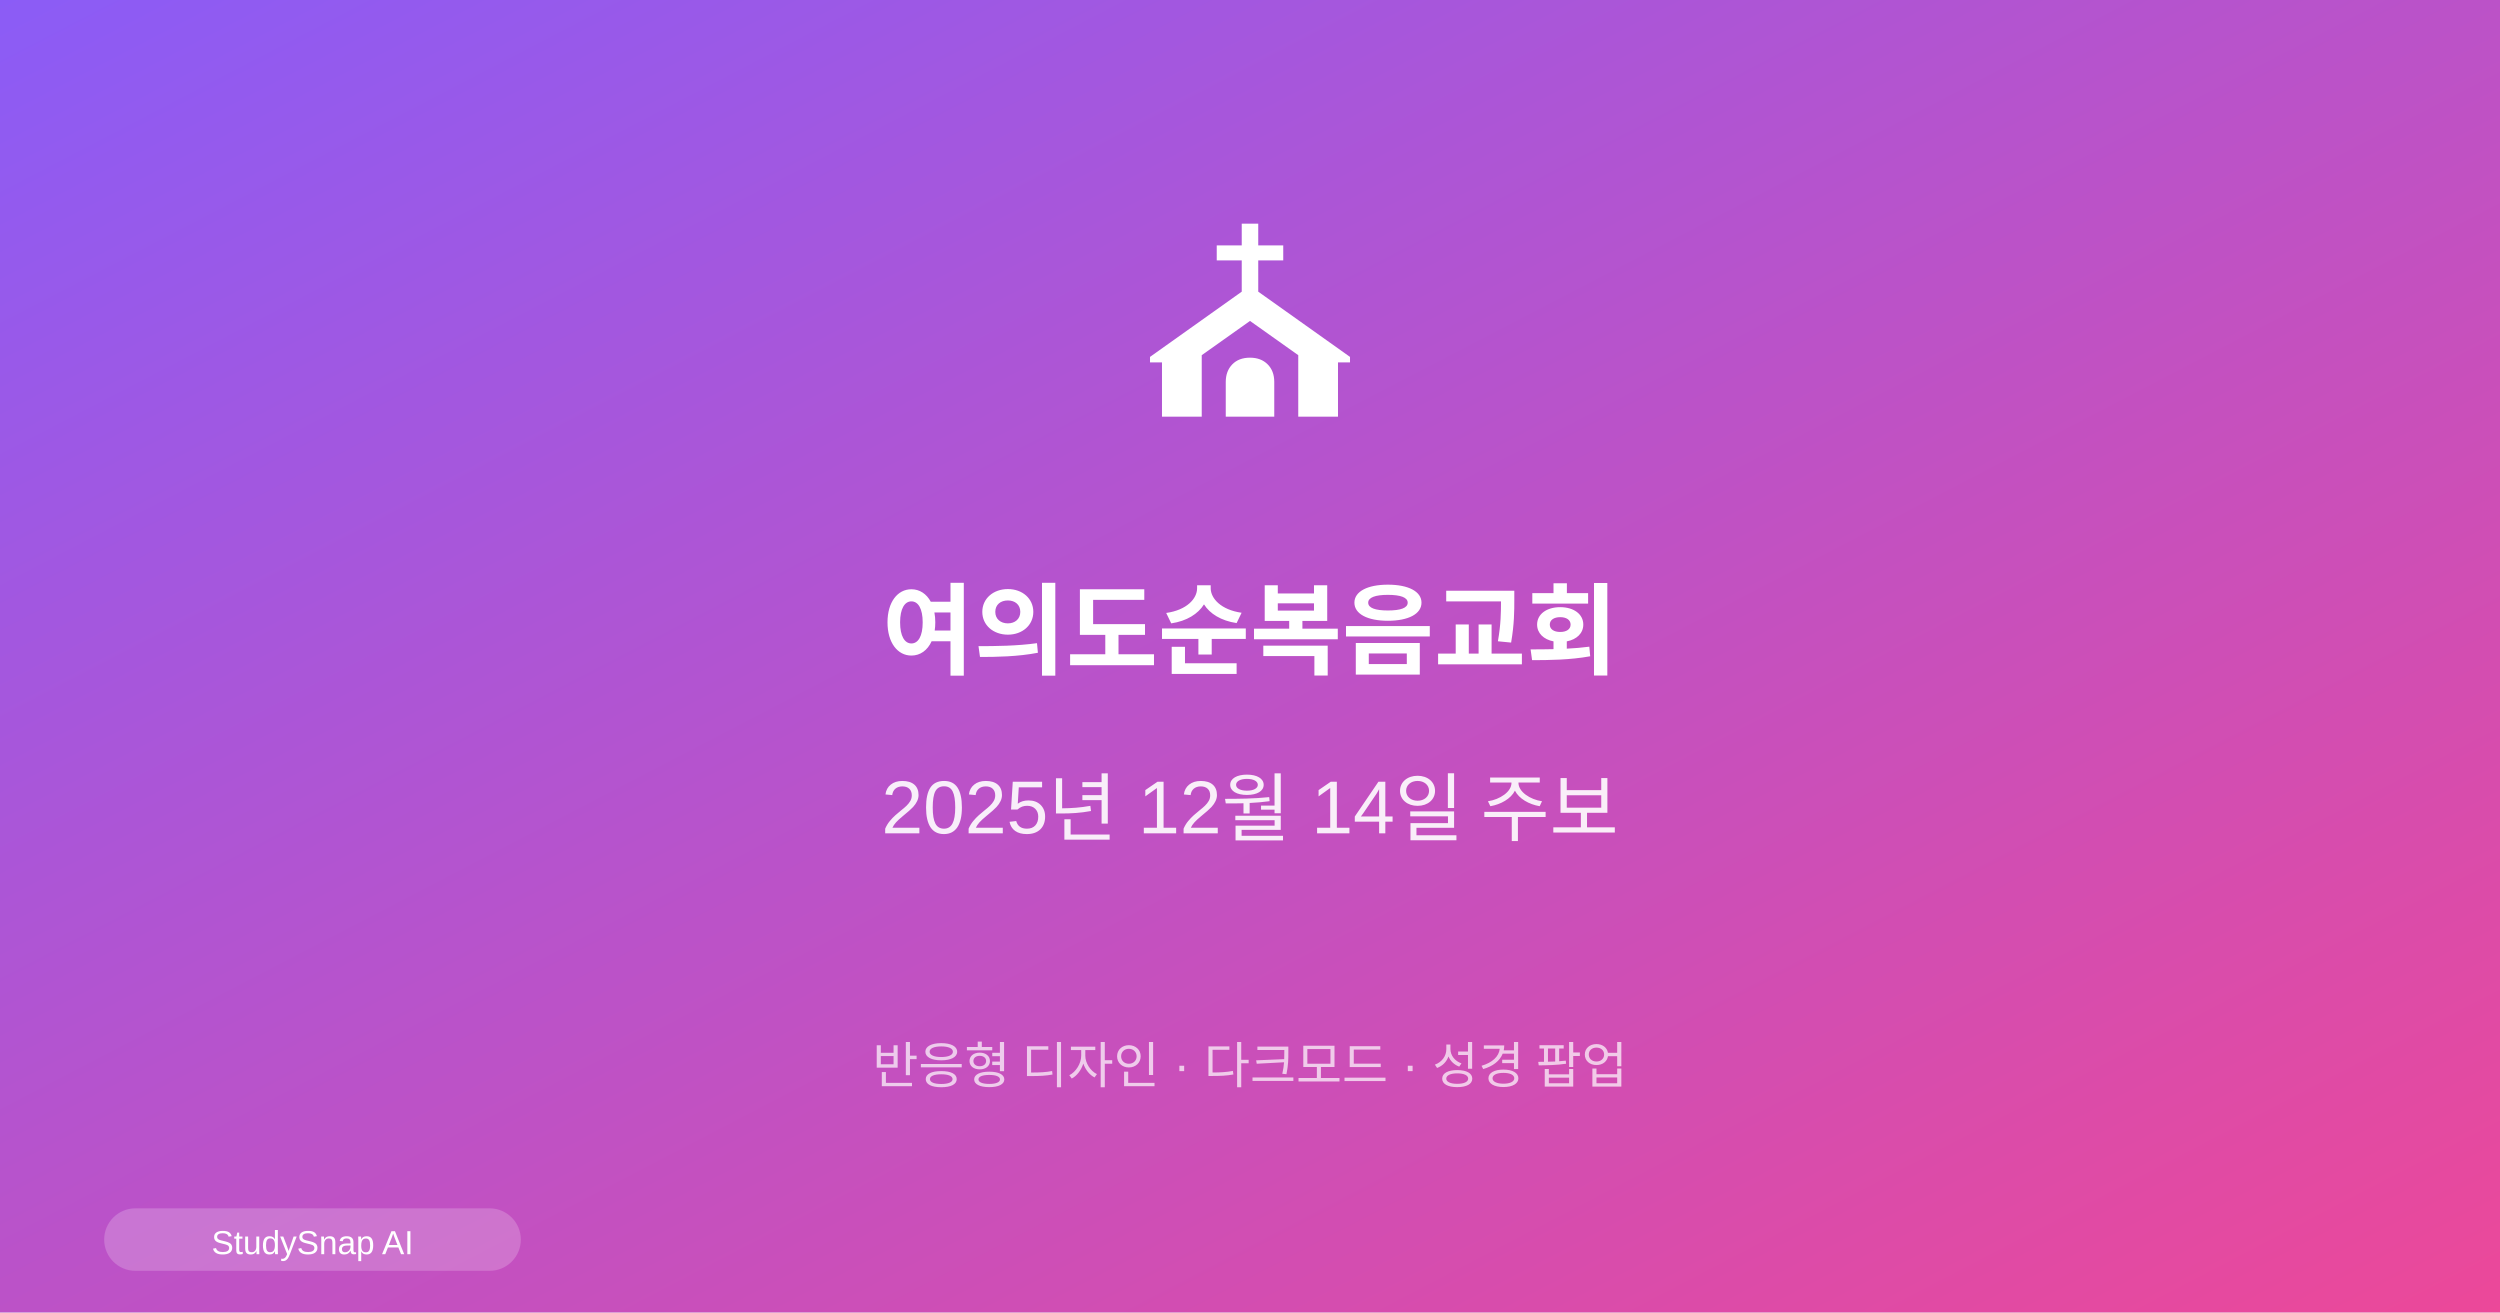
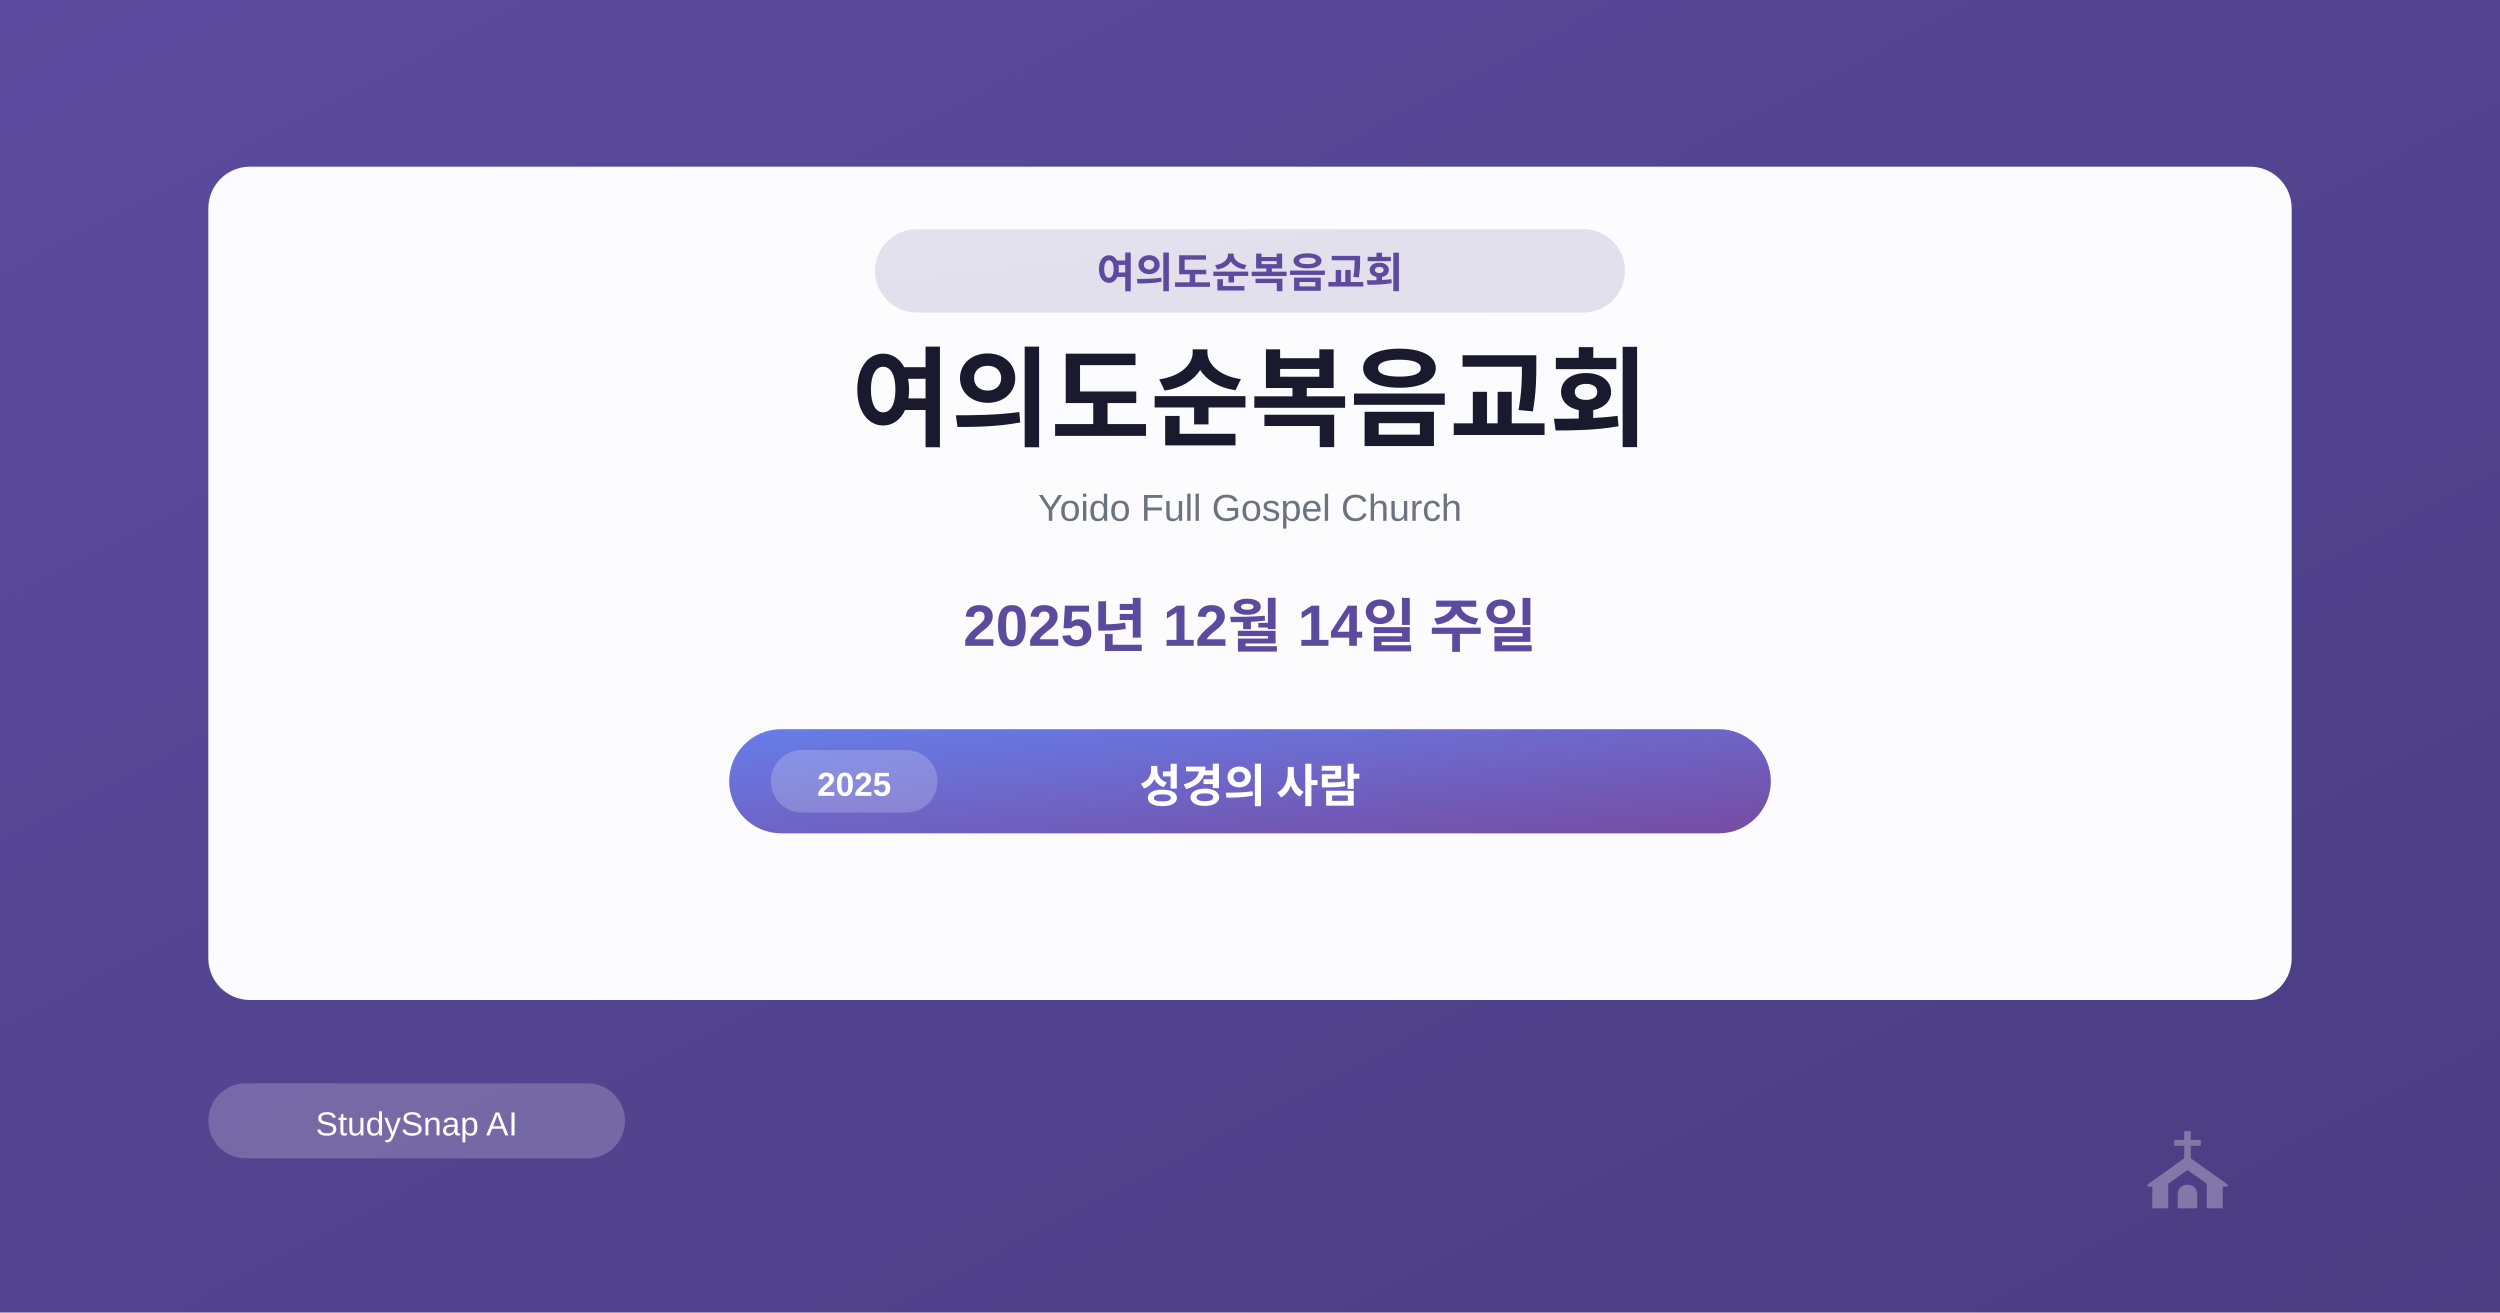
<svg xmlns="http://www.w3.org/2000/svg" width="1200" height="630">
  <defs>
    <linearGradient id="bg" x1="0%" y1="0%" x2="100%" y2="100%">
-       <stop offset="0%" style="stop-color:#8B5CF6" />
-       <stop offset="100%" style="stop-color:#EC4899" />
+       <stop offset="0%" style="stop-color:#5B4B9E" />
+       <stop offset="100%" style="stop-color:#4A3D82" />
+     </linearGradient>
+     <linearGradient id="slogan" x1="0%" y1="0%" x2="100%" y2="100%">
+       <stop offset="0%" style="stop-color:#667eea" />
+       <stop offset="100%" style="stop-color:#764ba2" />
    </linearGradient>
  </defs>
  <rect width="1200" height="630" fill="url(#bg)" />
-   <text x="600" y="200" font-family="Arial, sans-serif" font-size="120" fill="white" text-anchor="middle">⛪</text>
-   <text x="600" y="320" font-family="Arial, sans-serif" font-size="48" fill="white" text-anchor="middle" font-weight="bold">여의도순복음교회</text>
-   <text x="600" y="400" font-family="Arial, sans-serif" font-size="36" fill="rgba(255,255,255,0.9)" text-anchor="middle">2025년 12월 14일 주보</text>
-   <text x="600" y="520" font-family="Arial, sans-serif" font-size="24" fill="rgba(255,255,255,0.7)" text-anchor="middle">반응형 디자인 · 다크모드 · 성경 팝업</text>
-   <rect x="50" y="580" width="200" height="30" rx="15" fill="rgba(255,255,255,0.2)" />
-   <text x="150" y="602" font-family="Arial, sans-serif" font-size="16" fill="white" text-anchor="middle">StudySnap AI</text>
+   <rect x="100" y="80" width="1000" height="400" rx="20" fill="white" opacity="0.98" />
+   <rect x="420" y="110" width="360" height="40" rx="20" fill="url(#bg)" opacity="0.15" />
+   <text x="600" y="138" font-family="Arial, sans-serif" font-size="20" fill="#5B4B9E" text-anchor="middle" font-weight="600">여의도순복음교회</text>
+   <text x="600" y="210" font-family="Arial, sans-serif" font-size="52" fill="#1a1a2e" text-anchor="middle" font-weight="800">여의도순복음교회</text>
+   <text x="600" y="250" font-family="Arial, sans-serif" font-size="18" fill="#6B7280" text-anchor="middle">Yoido Full Gospel Church</text>
+   <text x="600" y="310" font-family="Arial, sans-serif" font-size="28" fill="#5B4B9E" text-anchor="middle" font-weight="600">2025년 12월 14일 주일</text>
+   <rect x="350" y="350" width="500" height="50" rx="25" fill="url(#slogan)" />
+   <rect x="370" y="360" width="80" height="30" rx="15" fill="rgba(255,255,255,0.2)" />
+   <text x="410" y="382" font-family="Arial, sans-serif" font-size="16" fill="white" text-anchor="middle" font-weight="600">2025</text>
+   <text x="600" y="385" font-family="Arial, sans-serif" font-size="22" fill="white" text-anchor="middle" font-weight="700">성경의 사람</text>
+   <rect x="100" y="520" width="200" height="36" rx="18" fill="rgba(255,255,255,0.2)" />
+   <text x="200" y="545" font-family="Arial, sans-serif" font-size="16" fill="white" text-anchor="middle" font-weight="500">StudySnap AI</text>
+   <text x="1050" y="580" font-family="Arial, sans-serif" font-size="48" fill="rgba(255,255,255,0.3)" text-anchor="middle">⛪</text>
</svg>
